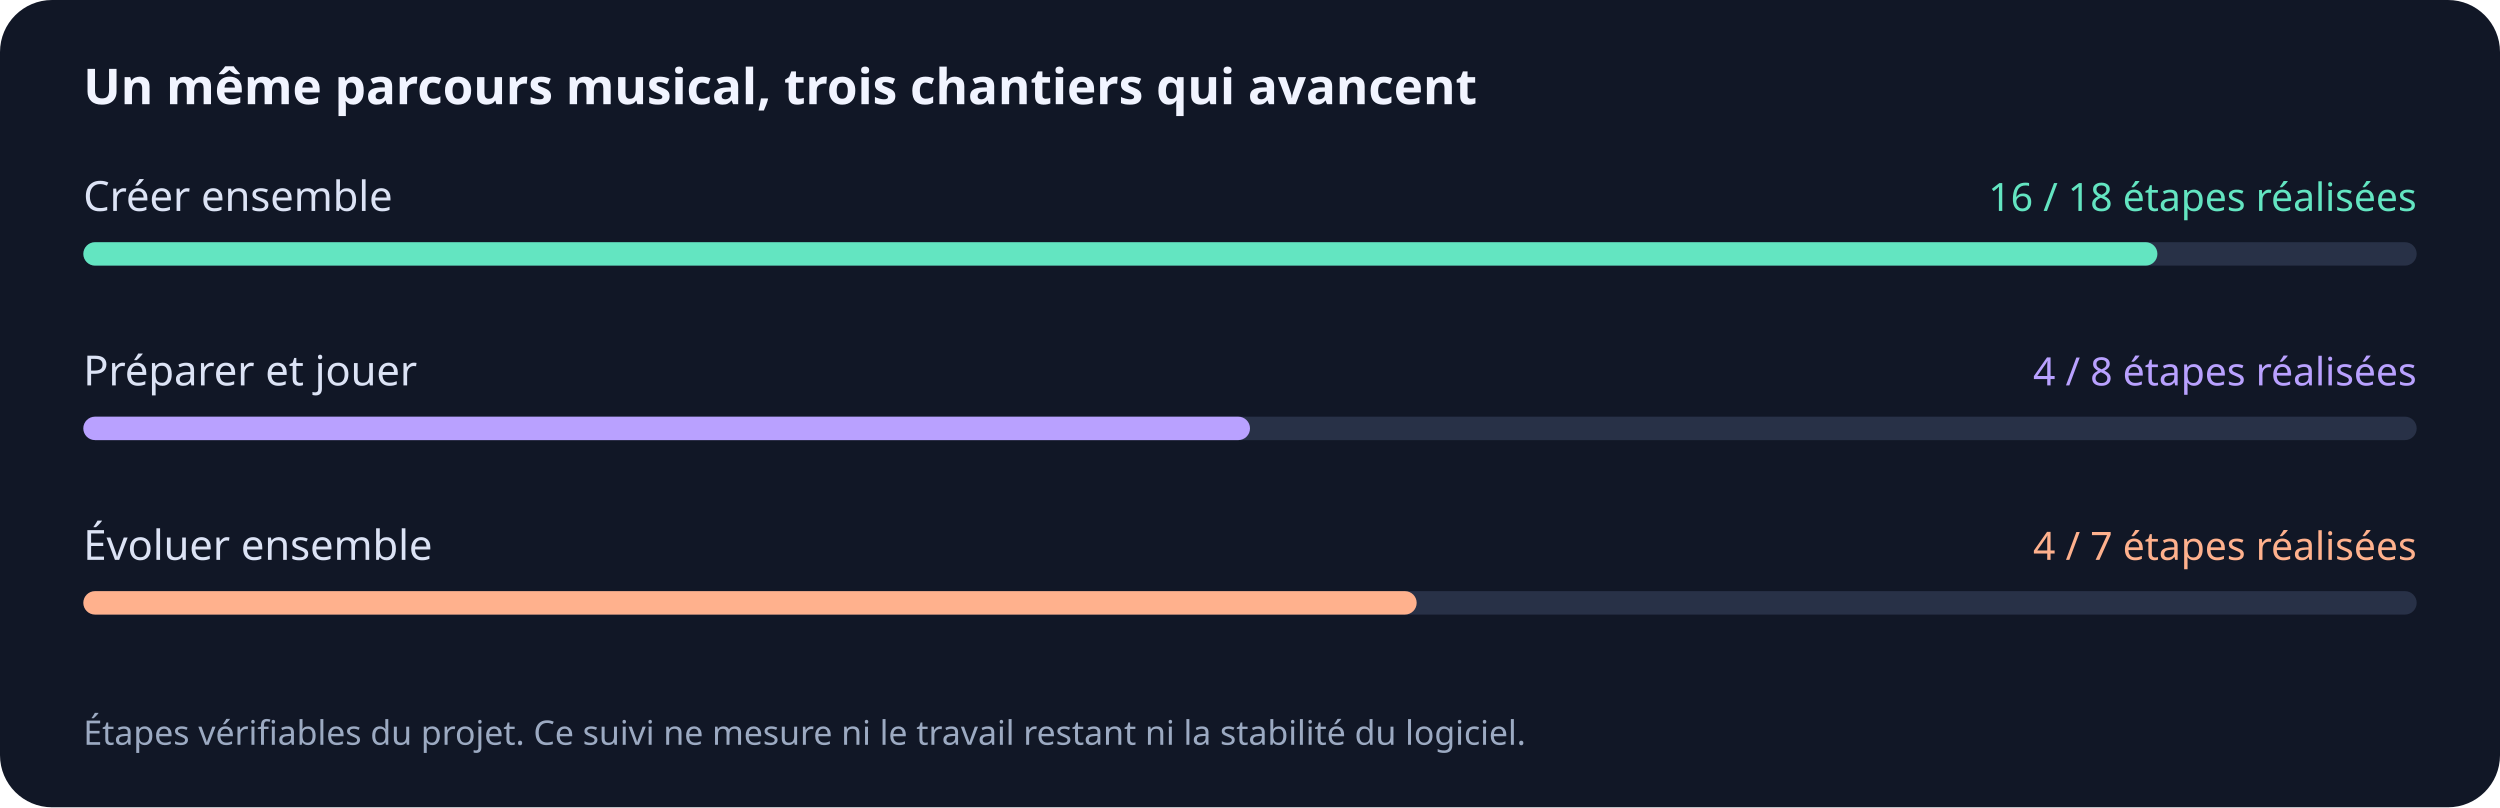
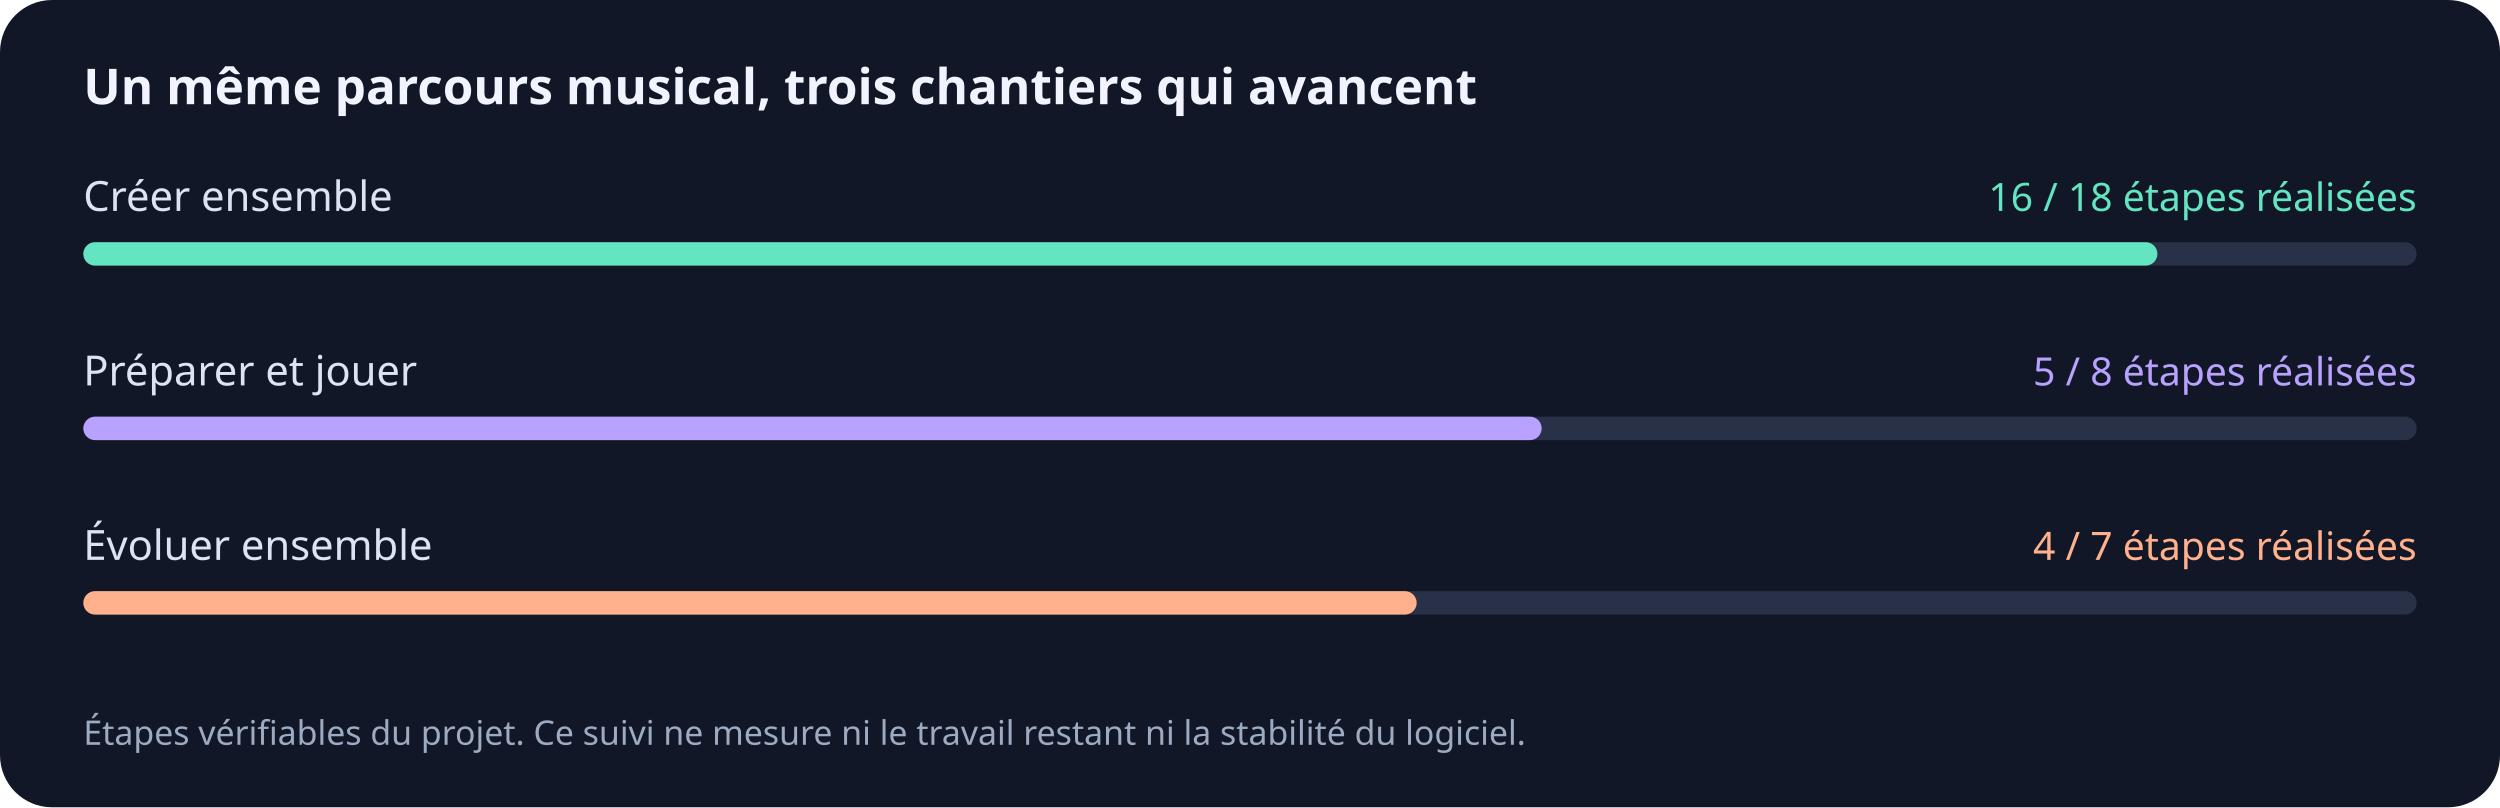
<svg xmlns="http://www.w3.org/2000/svg" width="960" height="310" viewBox="0 0 960 310" role="img" aria-label="Fork acceptance milestones">
  <rect width="960" height="310" rx="20" fill="#111726" />
  <g font-family="system-ui, sans-serif">
    <text x="32" y="40" fill="#f1f4ff" font-size="19" font-weight="700">Un même parcours musical, trois chantiers qui avancent</text>
    <text x="32" y="81" fill="#dce3f5" font-size="16">Créer ensemble</text>
    <text x="928" y="81" text-anchor="end" fill="#63e5c1" font-size="15">16 / 18 étapes réalisées</text>
    <rect x="32" y="93" width="896" height="9" rx="4.5" fill="#283147" />
    <rect x="32" y="93" width="796.44" height="9" rx="4.5" fill="#63e5c1" />
    <text x="32" y="148" fill="#dce3f5" font-size="16">Préparer et jouer</text>
-     <text x="928" y="148" text-anchor="end" fill="#b9a1ff" font-size="15">4 / 8 étapes réalisées</text>
+     <text x="928" y="148" text-anchor="end" fill="#b9a1ff" font-size="15">5 / 8 étapes réalisées</text>
    <rect x="32" y="160" width="896" height="9" rx="4.5" fill="#283147" />
-     <rect x="32" y="160" width="448.00" height="9" rx="4.5" fill="#b9a1ff" />
+     <rect x="32" y="160" width="560.00" height="9" rx="4.5" fill="#b9a1ff" />
    <text x="32" y="215" fill="#dce3f5" font-size="16">Évoluer ensemble</text>
    <text x="928" y="215" text-anchor="end" fill="#ffb18d" font-size="15">4 / 7 étapes réalisées</text>
    <rect x="32" y="227" width="896" height="9" rx="4.5" fill="#283147" />
    <rect x="32" y="227" width="512.00" height="9" rx="4.5" fill="#ffb18d" />
    <text x="32" y="286" fill="#9caac2" font-size="13">Étapes vérifiables du projet. Ce suivi ne mesure ni le travail restant ni la stabilité du logiciel.</text>
  </g>
</svg>
